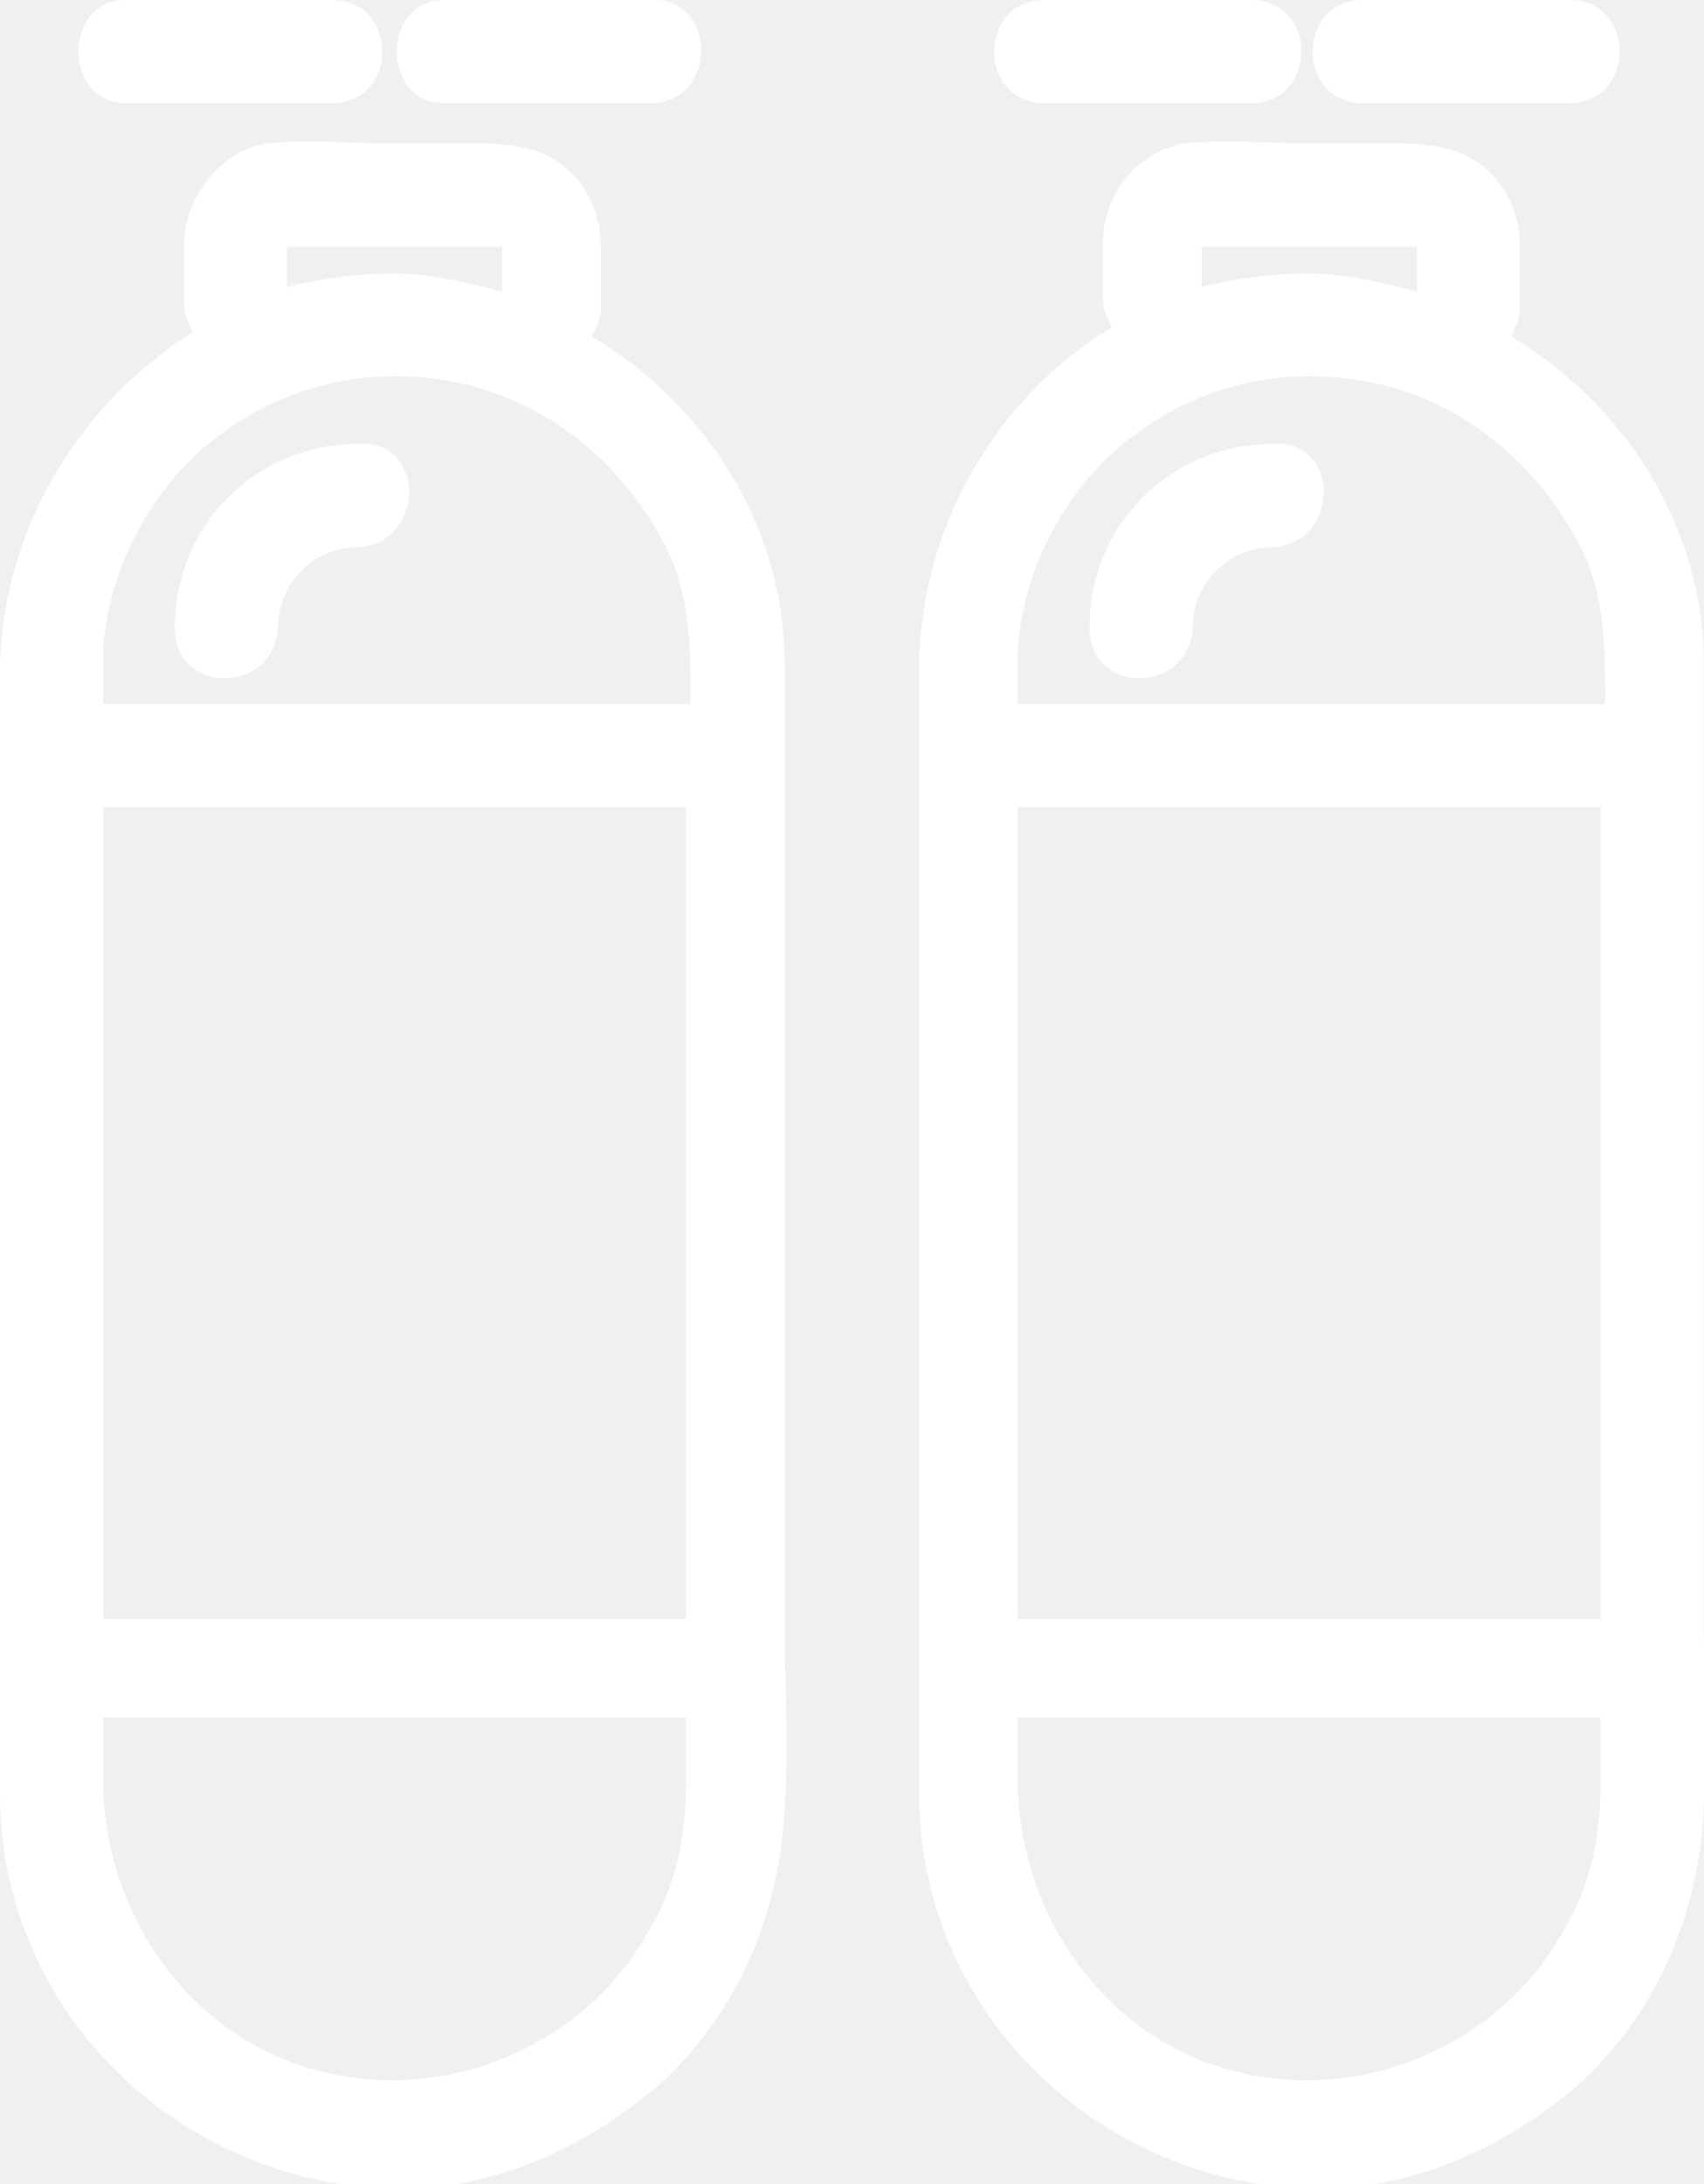
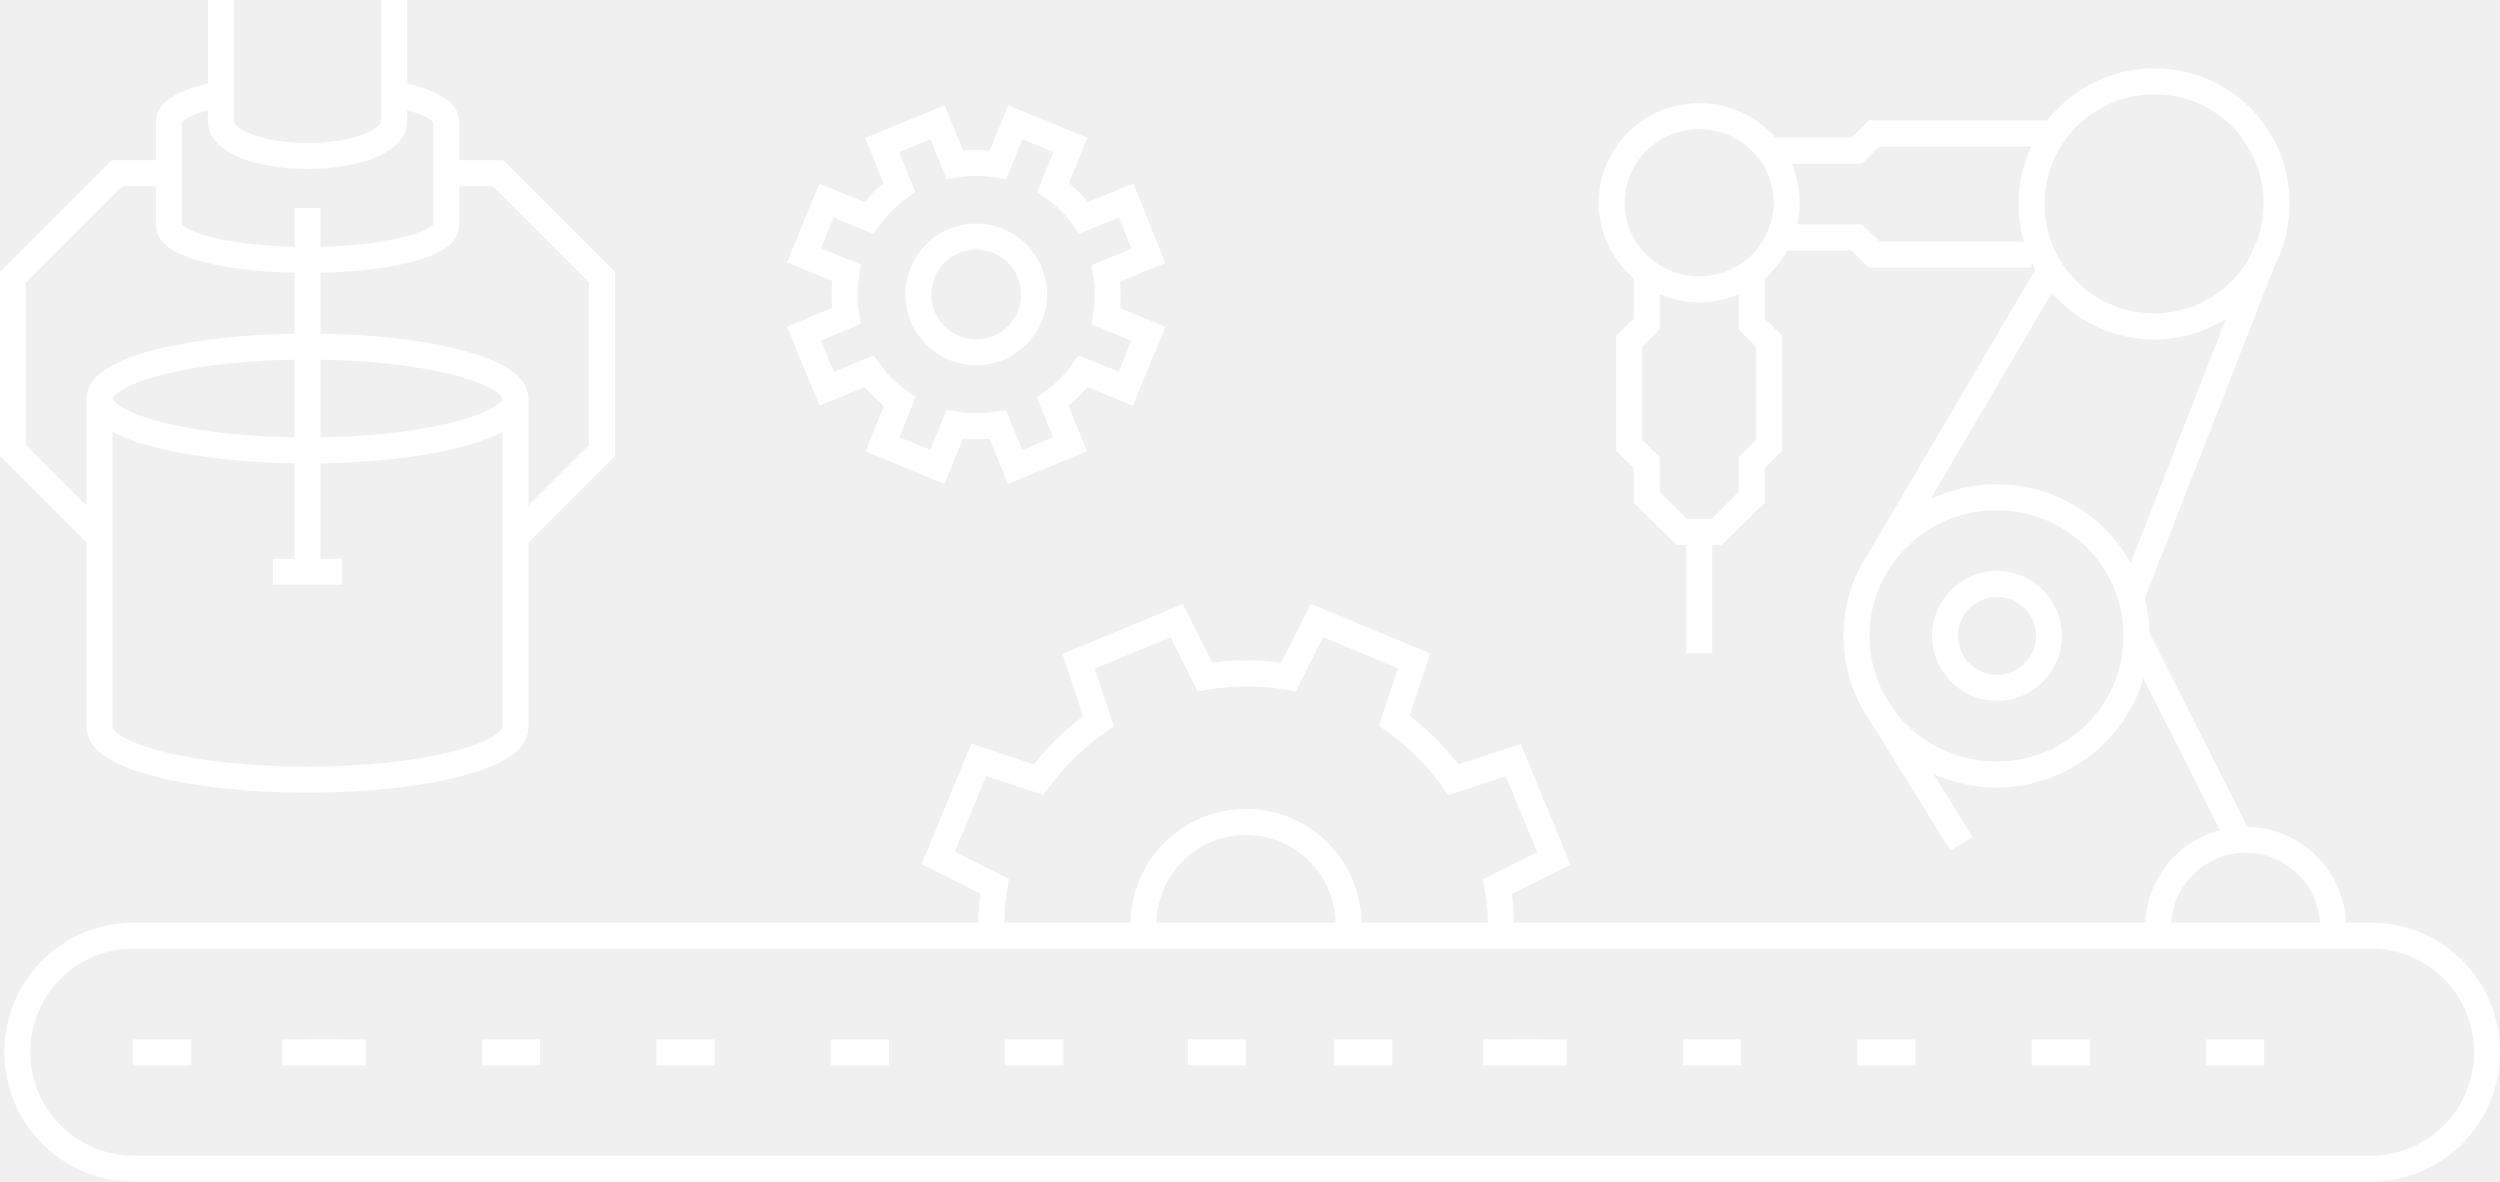
- <svg xmlns="http://www.w3.org/2000/svg" version="1.1" id="Isolation_Mode" x="0px" y="0px" viewBox="0 0 38 48.7" style="enable-background:new 0 0 38 48.7;" xml:space="preserve" fill="#FFF">
-   <path class="st0" d="M17.5,27.5c0-4.2,0-8.5,0-12.7c0-3.1-1.8-5.8-4.3-7.3c0.1-0.2,0.2-0.4,0.2-0.6V5.5c0-1.1-0.7-2-1.7-2.2  c-0.4-0.1-0.8-0.1-1.1-0.1H8.8c-0.9,0-1.9-0.1-2.9,0C4.9,3.4,4.1,4.4,4.1,5.5v1.3c0,0.2,0.1,0.4,0.2,0.6C1.8,9,0.1,11.7,0,14.8  c0,1.3,0,2.7,0,4V40c0,4.8,3.9,8.6,8.6,8.8c2.3,0.1,4.5-0.9,6.2-2.4c1.7-1.6,2.6-3.8,2.7-6.1c0.1-1.4,0-2.7,0-4.1V27.5z M11.2,5.5  C11.2,5.5,11.2,5.5,11.2,5.5C11.2,5.5,11.2,5.5,11.2,5.5C11.2,5.5,11.2,5.5,11.2,5.5z M11.2,5.5C11.2,5.5,11.2,5.5,11.2,5.5  C11.2,5.5,11.2,5.5,11.2,5.5C11.2,5.5,11.2,5.5,11.2,5.5z M6.4,5.5C6.4,5.5,6.4,5.5,6.4,5.5l4.8,0c0,0,0,0,0,0c0,0,0,0.1,0,0.1v0.9  c-0.8-0.2-1.6-0.4-2.4-0.4c-0.8,0-1.6,0.1-2.4,0.3L6.4,5.5C6.4,5.5,6.4,5.5,6.4,5.5C6.4,5.6,6.4,5.5,6.4,5.5z M6.4,5.5  C6.4,5.5,6.4,5.5,6.4,5.5C6.4,5.5,6.4,5.5,6.4,5.5C6.3,5.5,6.4,5.5,6.4,5.5z M15.3,39.7c0,1.2-0.2,2.3-0.8,3.3  c-1.4,2.6-4.5,3.9-7.3,3.2c-2.9-0.7-4.8-3.4-4.9-6.3v-1.6h13V39.7z M15.3,36.1h-13V18.7c0-0.2,0-0.5,0-0.7h13V36.1z M15.3,15.7h-13  c0-0.4,0-0.8,0-1.2c0.1-1.8,1.1-3.7,2.6-4.8c1.6-1.2,3.6-1.6,5.6-1.1c1.9,0.5,3.4,1.8,4.3,3.5c0.5,0.9,0.6,2,0.6,3.1V15.7z M2.8,2.3  h4.6c1.5,0,1.5-2.3,0-2.3H2.8C1.4,0,1.4,2.3,2.8,2.3z M9.9,2.3h4.6C16,2.3,16,0,14.6,0H9.9C8.5,0,8.5,2.3,9.9,2.3z M8,9.9  c-2.3,0-4.1,1.8-4.1,4.1c0,1.5,2.2,1.5,2.3,0c0-1,0.8-1.8,1.8-1.8C9.5,12.1,9.5,9.8,8,9.9z" />
-   <path class="st0" d="M38,27.5c0-4.2,0-8.5,0-12.7c0-3.1-1.8-5.8-4.3-7.3c0.1-0.2,0.2-0.4,0.2-0.6V5.5c0-1.1-0.7-2-1.7-2.2  c-0.4-0.1-0.8-0.1-1.1-0.1h-1.8c-0.9,0-1.9-0.1-2.9,0c-1.1,0.2-1.8,1.2-1.8,2.2v1.3c0,0.2,0.1,0.4,0.2,0.6c-2.5,1.5-4.2,4.3-4.3,7.4  c0,1.3,0,2.7,0,4V40c0,4.8,3.9,8.6,8.6,8.8c2.3,0.1,4.5-0.9,6.2-2.4c1.7-1.6,2.6-3.8,2.7-6.1c0.1-1.4,0-2.7,0-4.1V27.5z M31.6,5.5  C31.6,5.5,31.6,5.5,31.6,5.5C31.6,5.5,31.6,5.5,31.6,5.5C31.6,5.5,31.6,5.5,31.6,5.5z M31.6,5.5C31.6,5.5,31.6,5.5,31.6,5.5  C31.6,5.5,31.6,5.5,31.6,5.5C31.6,5.5,31.6,5.5,31.6,5.5z M26.8,5.5C26.8,5.5,26.8,5.5,26.8,5.5l4.8,0c0,0,0,0,0,0c0,0,0,0.1,0,0.1  v0.9c-0.8-0.2-1.6-0.4-2.4-0.4c-0.8,0-1.6,0.1-2.4,0.3L26.8,5.5C26.8,5.5,26.8,5.5,26.8,5.5C26.8,5.6,26.8,5.5,26.8,5.5z M26.8,5.5  C26.8,5.5,26.8,5.5,26.8,5.5C26.8,5.5,26.8,5.5,26.8,5.5C26.8,5.5,26.8,5.5,26.8,5.5z M35.7,39.7c0,1.2-0.2,2.3-0.8,3.3  c-1.4,2.6-4.5,3.9-7.3,3.2c-2.9-0.7-4.8-3.4-4.9-6.3v-1.6h13V39.7z M35.7,36.1h-13V18.7c0-0.2,0-0.5,0-0.7h13V36.1z M35.7,15.7h-13  c0-0.4,0-0.8,0-1.2c0.1-1.8,1.1-3.7,2.6-4.8c1.6-1.2,3.6-1.6,5.6-1.1c1.9,0.5,3.4,1.8,4.3,3.5c0.5,0.9,0.6,2,0.6,3.1V15.7z   M23.3,2.3h4.6c1.5,0,1.5-2.3,0-2.3h-4.6C21.8,0,21.8,2.3,23.3,2.3z M30.4,2.3H35c1.5,0,1.5-2.3,0-2.3h-4.6  C28.9,0,28.9,2.3,30.4,2.3z M28.4,9.9c-2.3,0-4.1,1.8-4.1,4.1c0,1.5,2.2,1.5,2.3,0c0-1,0.8-1.8,1.8-1.8C29.9,12.1,29.9,9.8,28.4,9.9  z" />
+ <svg xmlns="http://www.w3.org/2000/svg" viewBox="0 0 144.29 68.2">
+   <defs>
+     <style>
+       .cls-1 {
+         fill: none;
+         stroke: #fff;
+         stroke-miterlimit: 10;
+         stroke-width: 1.5px;
+       }
+     </style>
+   </defs>
+   <g id="Слой_2" data-name="Слой 2">
+     <g id="icons">
+       <g>
+         <ellipse class="cls-1" cx="17.75" cy="23" rx="12" ry="3" />
+         <path class="cls-1" d="M12.75,5.42c-1.83.36-3,.92-3,1.58v6c0,1.16,3.58,2,8,2s8-.84,8-2V7c0-.66-1.17-1.22-3-1.58" />
+         <path class="cls-1" d="M12.75,0V7c0,1.16,2.24,2,5,2s5-.84,5-2V0" />
+         <path class="cls-1" d="M29.75,23V42c0,1.66-5.37,3-12,3s-12-1.34-12-3V23" />
+         <polyline class="cls-1" points="9.75 10 6.75 10 0.75 16 0.75 26 5.75 31" />
+         <polyline class="cls-1" points="25.75 10 28.75 10 34.75 16 34.75 26 29.75 31" />
+         <line class="cls-1" x1="17.75" y1="12" x2="17.75" y2="33" />
+         <line class="cls-1" x1="15.75" y1="33" x2="19.75" y2="33" />
+       </g>
+       <g>
+         <path class="cls-1" d="M46.4,19.26l1.31,3.17,2.45-1a7.35,7.35,0,0,0,1.77,1.75l-1,2.46,3.17,1.31,1-2.45a7.7,7.7,0,0,0,2.49,0l1,2.45,3.17-1.31-1-2.45a7.49,7.49,0,0,0,1.75-1.76l2.46,1,1.31-3.17-2.45-1a7.7,7.7,0,0,0,0-2.49l2.45-1L65,11.57l-2.45,1a7.35,7.35,0,0,0-1.77-1.75l1-2.46L58.6,7.06l-1,2.45a7.7,7.7,0,0,0-2.49,0l-1-2.45L50.91,8.37l1,2.45a7.74,7.74,0,0,0-1.76,1.76l-2.45-1L46.4,14.74l2.45,1a7.7,7.7,0,0,0,0,2.49Z" />
+         <path class="cls-1" d="M53.26,18.28a3.34,3.34,0,1,1,4.36,1.8A3.34,3.34,0,0,1,53.26,18.28Z" />
+       </g>
+       <g>
+         <path class="cls-1" d="M86.63,53.6a13.28,13.28,0,0,0-.2-2.43l3.25-1.63-2.34-5.67L83.89,45a14.76,14.76,0,0,0-3.42-3.41l1.15-3.45L76,35.81l-1.63,3.26a14.5,14.5,0,0,0-4.83,0l-1.63-3.25-5.66,2.35,1.15,3.45A14.57,14.57,0,0,0,59.94,45l-3.45-1.15-2.34,5.67,3.25,1.63a15.13,15.13,0,0,0-.2,2.43" />
+         <path class="cls-1" d="M66,53.6a5.92,5.92,0,1,1,11.83,0" />
+       </g>
+       <g>
+         <path class="cls-1" d="M134.66,53.52a5.05,5.05,0,0,0-10.1,0" />
+         <g>
+           <line class="cls-1" x1="123.31" y1="36.7" x2="129.36" y2="48.7" />
+           <line class="cls-1" x1="108.08" y1="40.42" x2="113.21" y2="48.7" />
+           <ellipse class="cls-1" cx="115.23" cy="36.7" rx="8.08" ry="8" />
+           <path class="cls-1" d="M118.26,36.7a3,3,0,1,1-3-3A3,3,0,0,1,118.26,36.7Z" />
+           <ellipse class="cls-1" cx="98.07" cy="11.7" rx="5.05" ry="5" />
+           <path class="cls-1" d="M131.39,11.7a7.07,7.07,0,1,1-7.07-7A7,7,0,0,1,131.39,11.7Z" />
+           <polyline class="cls-1" points="102.11 8.7 107.16 8.7 108.17 7.7 118.26 7.7" />
+           <polyline class="cls-1" points="102.11 13.7 107.16 13.7 108.17 14.7 117.25 14.7" />
+           <line class="cls-1" x1="130.89" y1="14.27" x2="123" y2="34.49" />
+           <line class="cls-1" x1="118.26" y1="15.7" x2="108.53" y2="32.24" />
+           <polyline class="cls-1" points="101.1 15.7 101.1 18.7 102.11 19.7 102.11 25.7 101.1 26.7 101.1 28.7 99.08 30.7 97.06 30.7 95.04 28.7 95.04 26.7 94.03 25.7 94.03 19.7 95.04 18.7 95.04 15.7" />
+           <line class="cls-1" x1="98.07" y1="30.7" x2="98.07" y2="37.7" />
+         </g>
+       </g>
+       <line class="cls-1" x1="19.64" y1="60.74" x2="16.29" y2="60.74" />
+       <line class="cls-1" x1="11.04" y1="60.74" x2="7.68" y2="60.74" />
+       <line class="cls-1" x1="21.11" y1="60.74" x2="17.75" y2="60.74" />
+       <line class="cls-1" x1="31.17" y1="60.74" x2="27.82" y2="60.74" />
+       <line class="cls-1" x1="41.24" y1="60.74" x2="37.88" y2="60.74" />
+       <line class="cls-1" x1="51.3" y1="60.74" x2="47.95" y2="60.74" />
+       <line class="cls-1" x1="61.37" y1="60.74" x2="58.01" y2="60.74" />
+       <line class="cls-1" x1="71.91" y1="60.74" x2="68.56" y2="60.74" />
+       <line class="cls-1" x1="88.96" y1="60.74" x2="85.6" y2="60.74" />
+       <line class="cls-1" x1="80.36" y1="60.74" x2="77" y2="60.74" />
+       <line class="cls-1" x1="90.42" y1="60.74" x2="87.07" y2="60.74" />
+       <line class="cls-1" x1="100.49" y1="60.74" x2="97.13" y2="60.74" />
+       <line class="cls-1" x1="110.55" y1="60.74" x2="107.2" y2="60.74" />
+       <line class="cls-1" x1="120.62" y1="60.74" x2="117.26" y2="60.74" />
+       <line class="cls-1" x1="130.68" y1="60.74" x2="127.33" y2="60.74" />
+       <path class="cls-1" d="M143.54,60.74A6.7,6.7,0,0,0,136.83,54H7.68A6.71,6.71,0,0,0,1,60.74H1a6.72,6.72,0,0,0,6.71,6.71H136.83a6.71,6.71,0,0,0,6.71-6.71Z" />
+     </g>
+   </g>
</svg>
